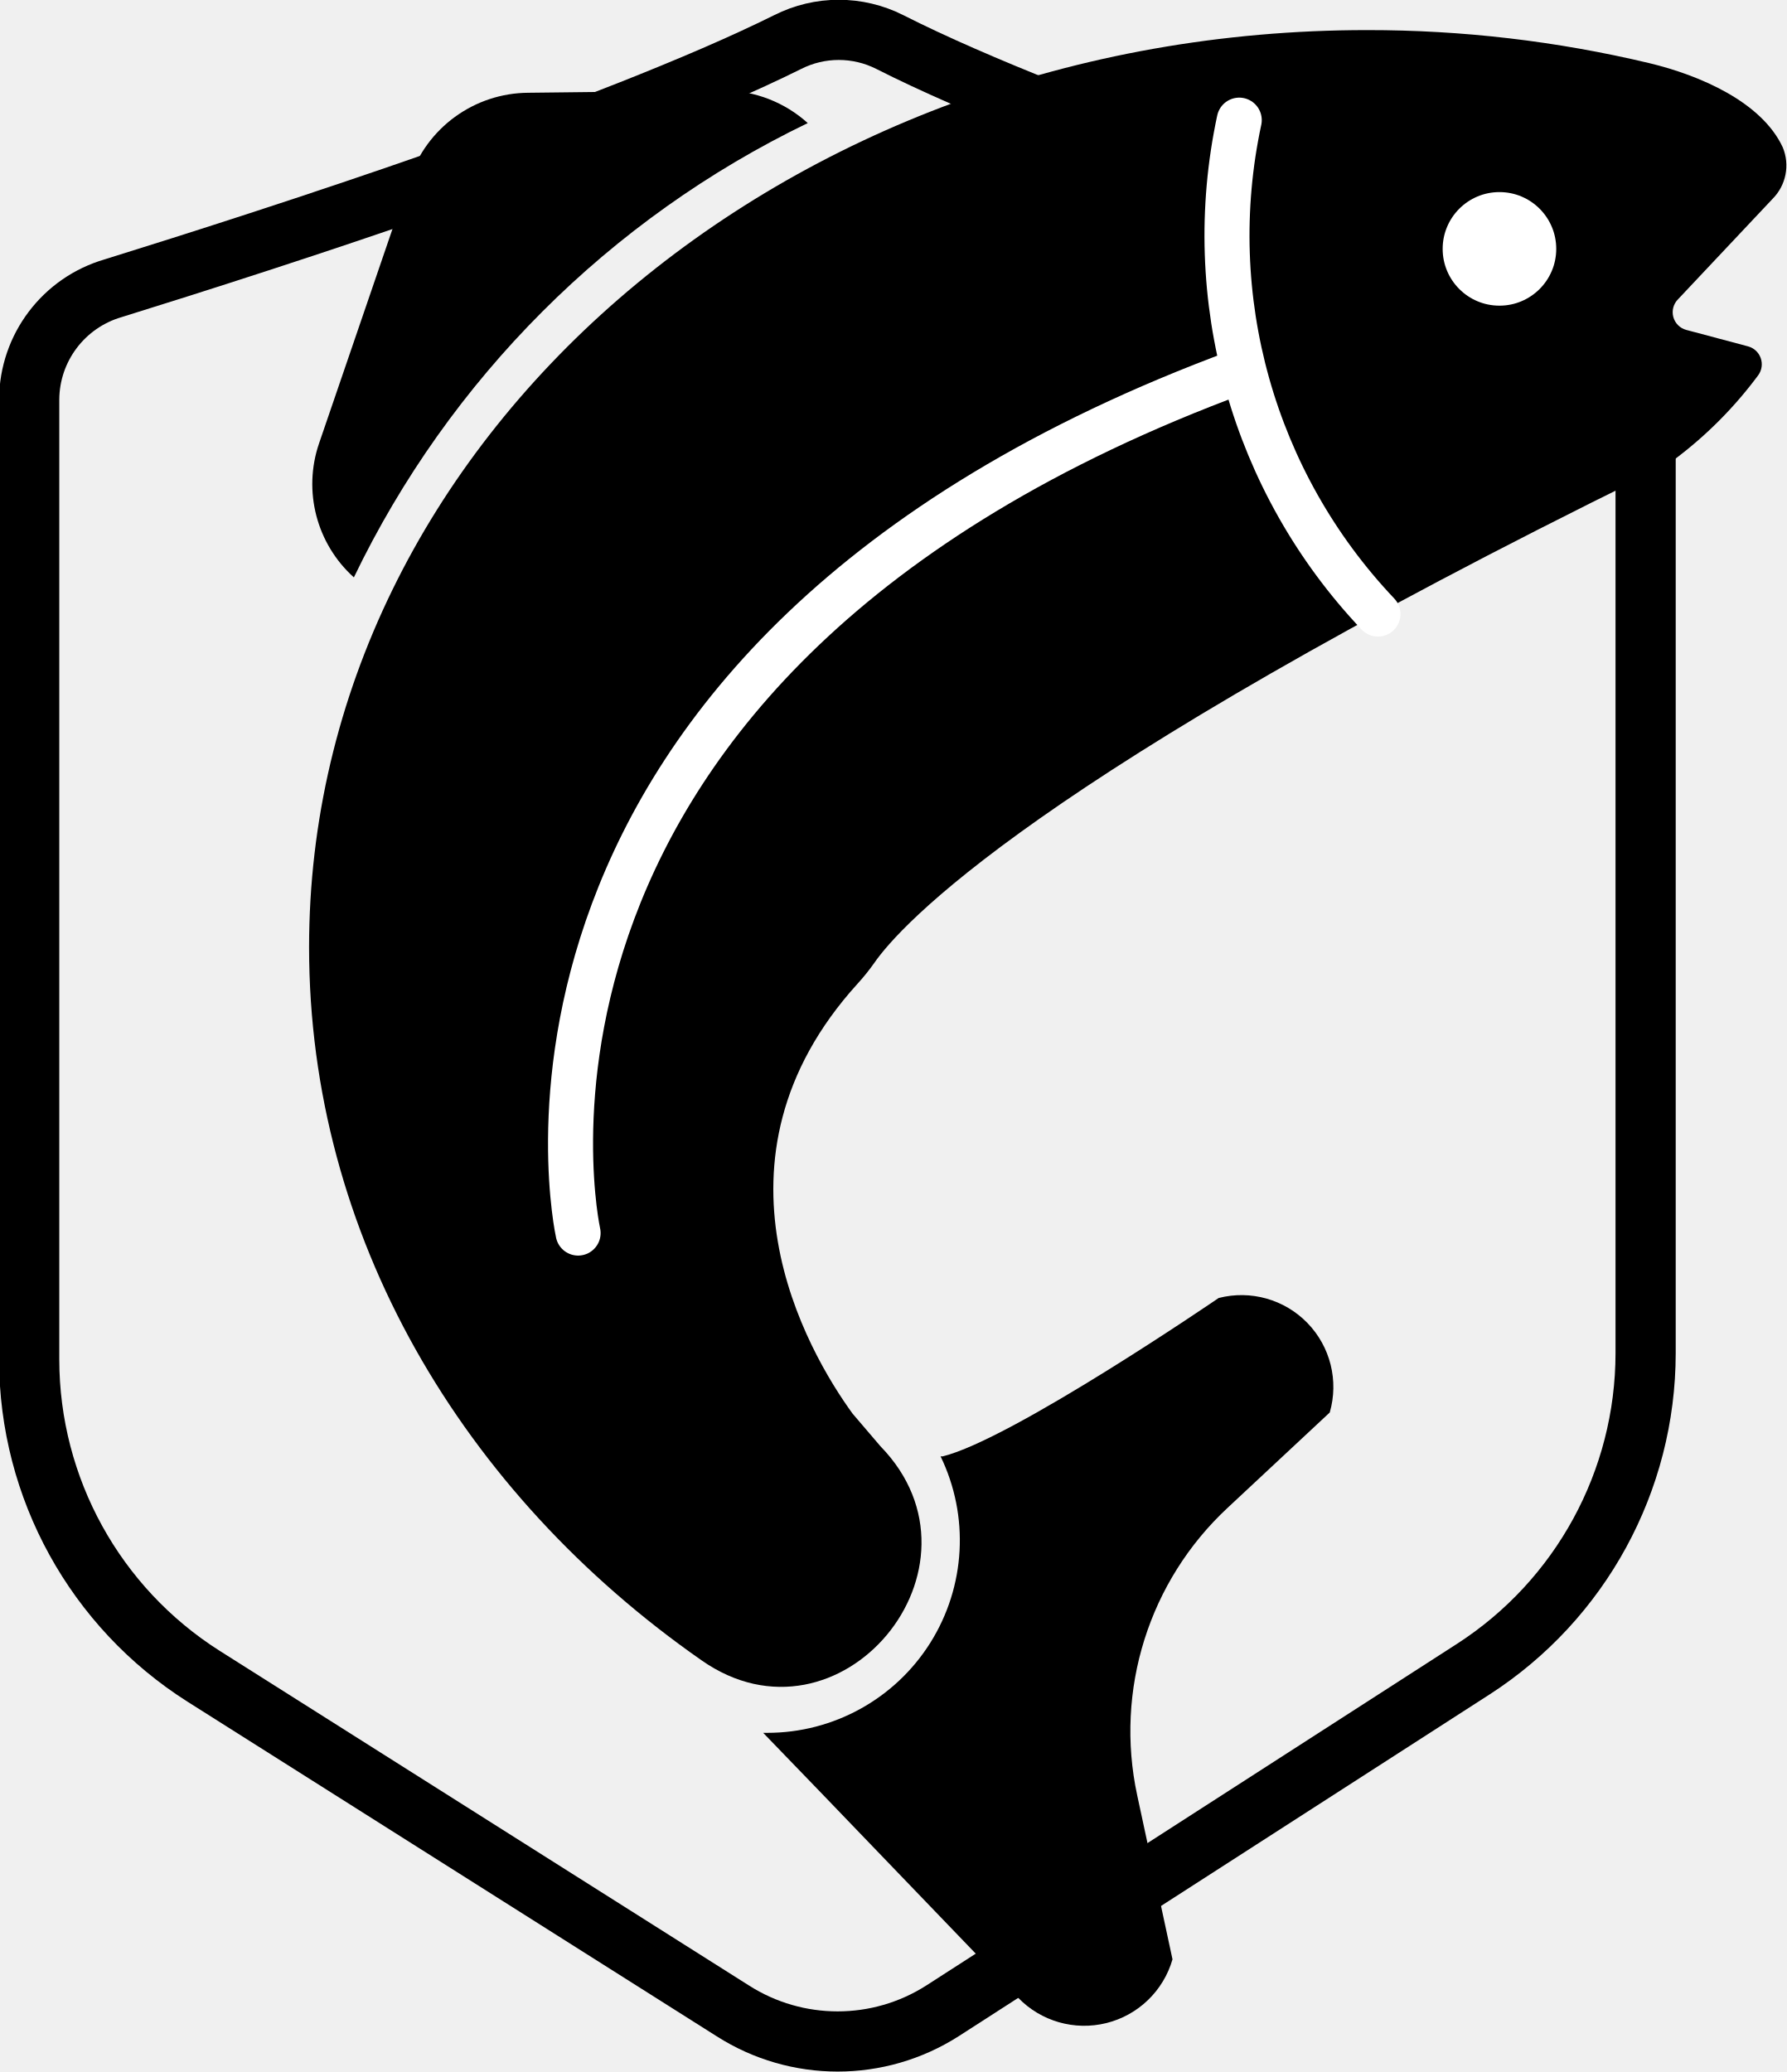
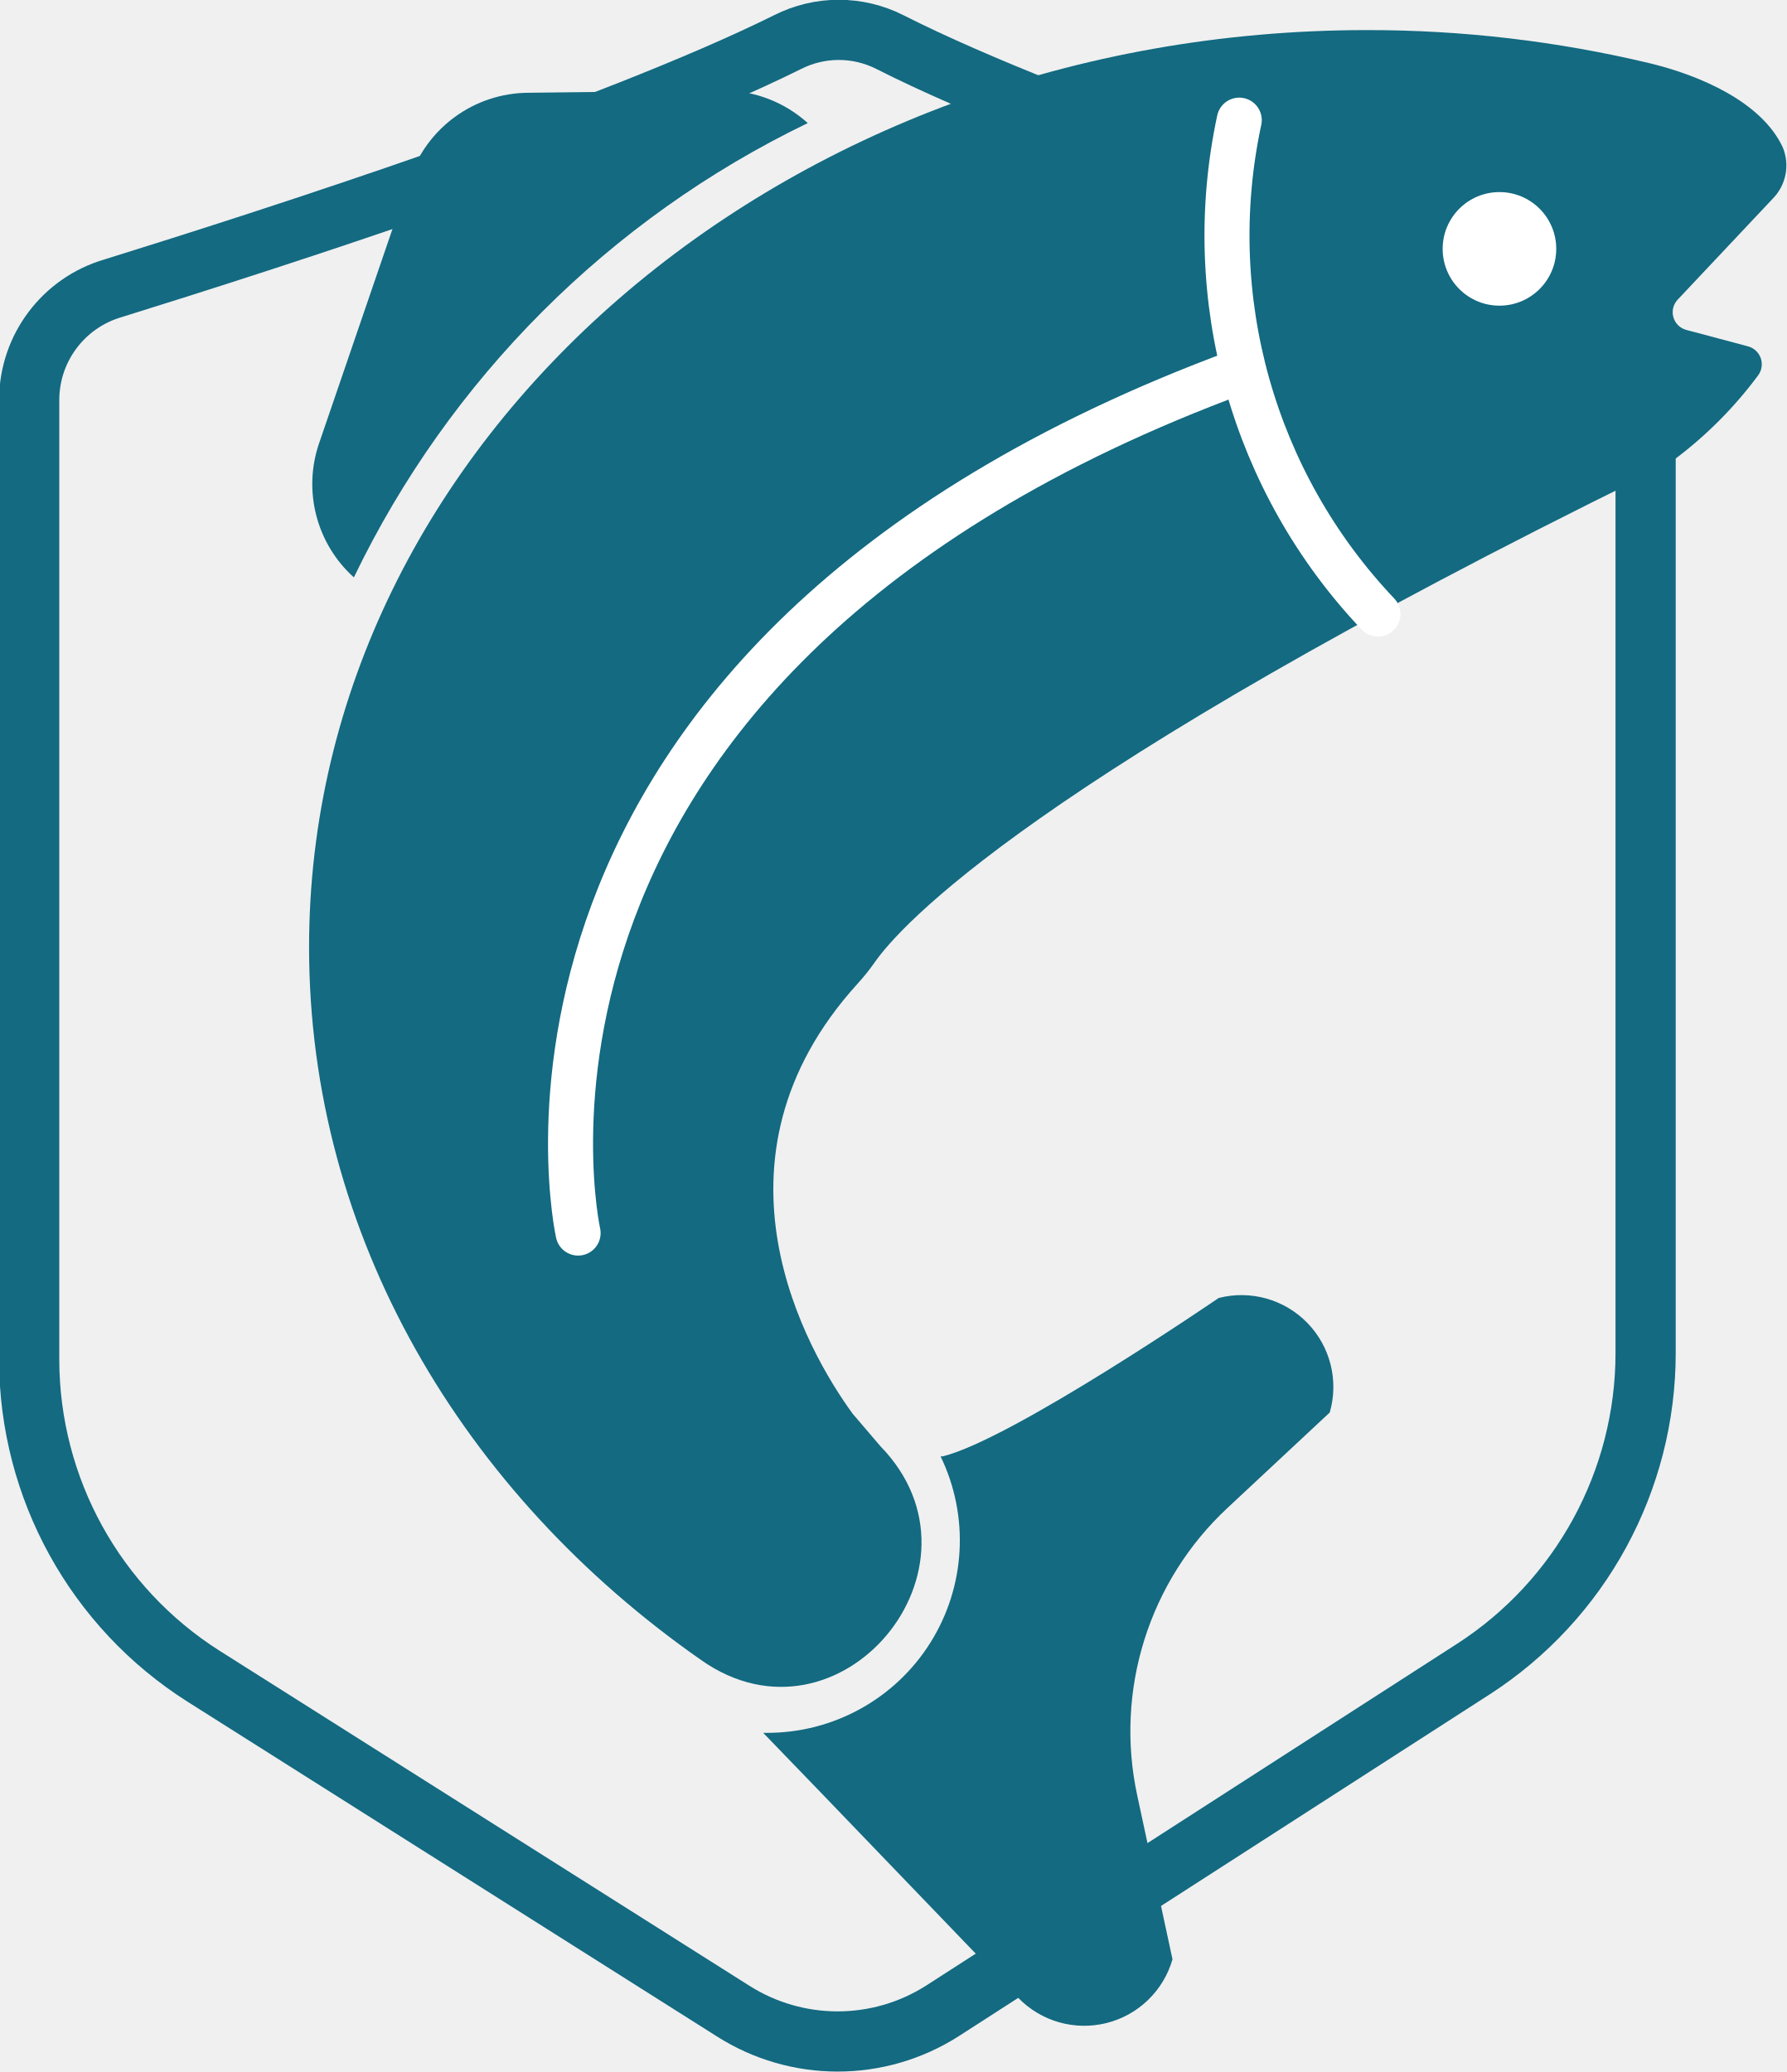
<svg xmlns="http://www.w3.org/2000/svg" id="fish_protect" viewBox="0 0 78.96 91.58">
  <defs>
    <style>
			.cls-1,
			.cls-2{fill:none;stroke-miterlimit:10;}
- 			.cls-1{stroke:#000;stroke-width:2.66px;}
+ 			.cls-1{stroke:#136a81;stroke-width:2.66px;}
			.cls-2{stroke:#fff;stroke-linecap:round;stroke-width:1.99px;}
			.cls-3{fill:#fff;}
+ 			.cls-4{fill:#136a81;}

			#fish_protect:hover {fill: #46C9B3; transition: 0.3s ease; cursor: pointer;}
			#fish_protect:hover #shield {stroke: #46C9B3; transition: 0.3s ease; cursor: pointer;}

			#fin_back, #fin_belly1, #fin_belly2 { display: none; }

				@media screen and (min-width: 100px) {
				#fin_back, #fin_belly1, #fin_belly2 { display: block; }
			}
		</style>
  </defs>
  <defs>
- 		</defs>
+ 	</defs>
  <g id="fish_protect">
    <path id="shield" class="cls-1" d="    M65.12,73.77,41.65,88.88a8.61,8.61,0,0,1-9.26,0L9,74.09a16.59,16.59,0,0,1-7.71-14V17.65A5.15,5.15,0,0,1,5,12.74c6.92-2.15,22-7,29.81-10.88a5,5,0,0,1,4.52,0C47,5.75,62.16,10.6,69.1,12.74a5.15,5.15,0,0,1,3.63,4.92V59.81A16.63,16.63,0,0,1,65.12,73.77Z" />
-     <path id="body" d="    M78.34,8.79a2.09,2.09,0,0,0,.45-2.28c-.93-2-3.65-3.18-5.9-3.72A53.56,53.56,0,0,0,60.42,1.33c-25.83,0-46.76,18.15-46.76,40.54C13.66,54.6,20.42,66,31,73.38c6.11,4.29,13.11-4.12,7.91-9.46h0l-1.23-1.44c-2-2.75-6.88-11.18.22-19a9.31,9.31,0,0,0,.74-.92c1.12-1.62,7-8.22,34.19-21.58A7.3,7.3,0,0,0,74,20.31a18.12,18.12,0,0,0,3.71-3.73.82.82,0,0,0-.45-1.27l-2.74-.73a.81.81,0,0,1-.36-1.35Z" />
-     <path id="fin_top" d="    M35.7,5.44A5.58,5.58,0,0,0,32,4l-8.65.1A5.56,5.56,0,0,0,18.1,7.92l-4,11.68a5.55,5.55,0,0,0,1.54,5.92A43,43,0,0,1,35.7,5.44Z" />
+     <path id="body" class="cls-4" d="    M78.34,8.79a2.09,2.09,0,0,0,.45-2.28c-.93-2-3.65-3.18-5.9-3.72A53.56,53.56,0,0,0,60.42,1.33c-25.83,0-46.76,18.15-46.76,40.54C13.66,54.6,20.42,66,31,73.38c6.11,4.29,13.11-4.12,7.91-9.46h0l-1.23-1.44c-2-2.75-6.88-11.18.22-19a9.31,9.31,0,0,0,.74-.92c1.12-1.62,7-8.22,34.19-21.58A7.3,7.3,0,0,0,74,20.31a18.12,18.12,0,0,0,3.71-3.73.82.82,0,0,0-.45-1.27l-2.74-.73a.81.81,0,0,1-.36-1.35Z" />
+     <path id="fin_top" class="cls-4" d="    M35.7,5.44A5.58,5.58,0,0,0,32,4l-8.65.1A5.56,5.56,0,0,0,18.1,7.92l-4,11.68a5.55,5.55,0,0,0,1.54,5.92A43,43,0,0,1,35.7,5.44Z" />
    <path id="fin_back" d="    M14.56,54.5a2.88,2.88,0,0,0-1.19,1.66l-1.11,4.28a2.84,2.84,0,0,0,1.17,3.07L18.65,67a2.83,2.83,0,0,0,3.12,0A22,22,0,0,1,14.56,54.5Z" />
    <path id="fin_belly2" d="    M52.86,33.38a7.81,7.81,0,0,1,.36,2.56c.52,1,1.85.65,2.4-.57l.67-.81a12,12,0,0,0,2.28-4.48Q55.39,31.85,52.86,33.38Z" />
    <path id="fin_belly1" d="    M44.86,38.72a6.81,6.81,0,0,1,1.32,4.35c.52,1,1.85.66,2.4-.56l.67-.81a12,12,0,0,0,2.65-6.5A2.06,2.06,0,0,0,52.07,34C49.06,35.8,46.7,37.38,44.86,38.72Z" />
-     <path id="tail" d="    M53.86,57.37s-9.15,6.26-12.2,7h0l-.09,0a8.51,8.51,0,0,1-7.67,12.22h-.17l2.53,2.62L45,88.3a4.06,4.06,0,0,0,6.82-1.7l-1.56-7.25a13.48,13.48,0,0,1,4-12.71l4.51-4.21A4.06,4.06,0,0,0,53.86,57.37Z" />
+     <path id="tail" class="cls-4" d="    M53.86,57.37s-9.15,6.26-12.2,7h0l-.09,0a8.51,8.51,0,0,1-7.67,12.22h-.17l2.53,2.62L45,88.3a4.06,4.06,0,0,0,6.82-1.7l-1.56-7.25a13.48,13.48,0,0,1,4-12.71l4.51-4.21A4.06,4.06,0,0,0,53.86,57.37Z" />
    <path id="back_stripe" class="cls-2" d="M54.77,16.42C19.93,29.28,25.55,54.5,25.55,54.5" />
    <path id="gills" class="cls-2" d="M54.77,5.31A24.31,24.31,0,0,0,60.9,27.14" />
    <circle id="eye" class="cls-3" cx="66.27" cy="11" r="2.51" />
  </g>
</svg>
